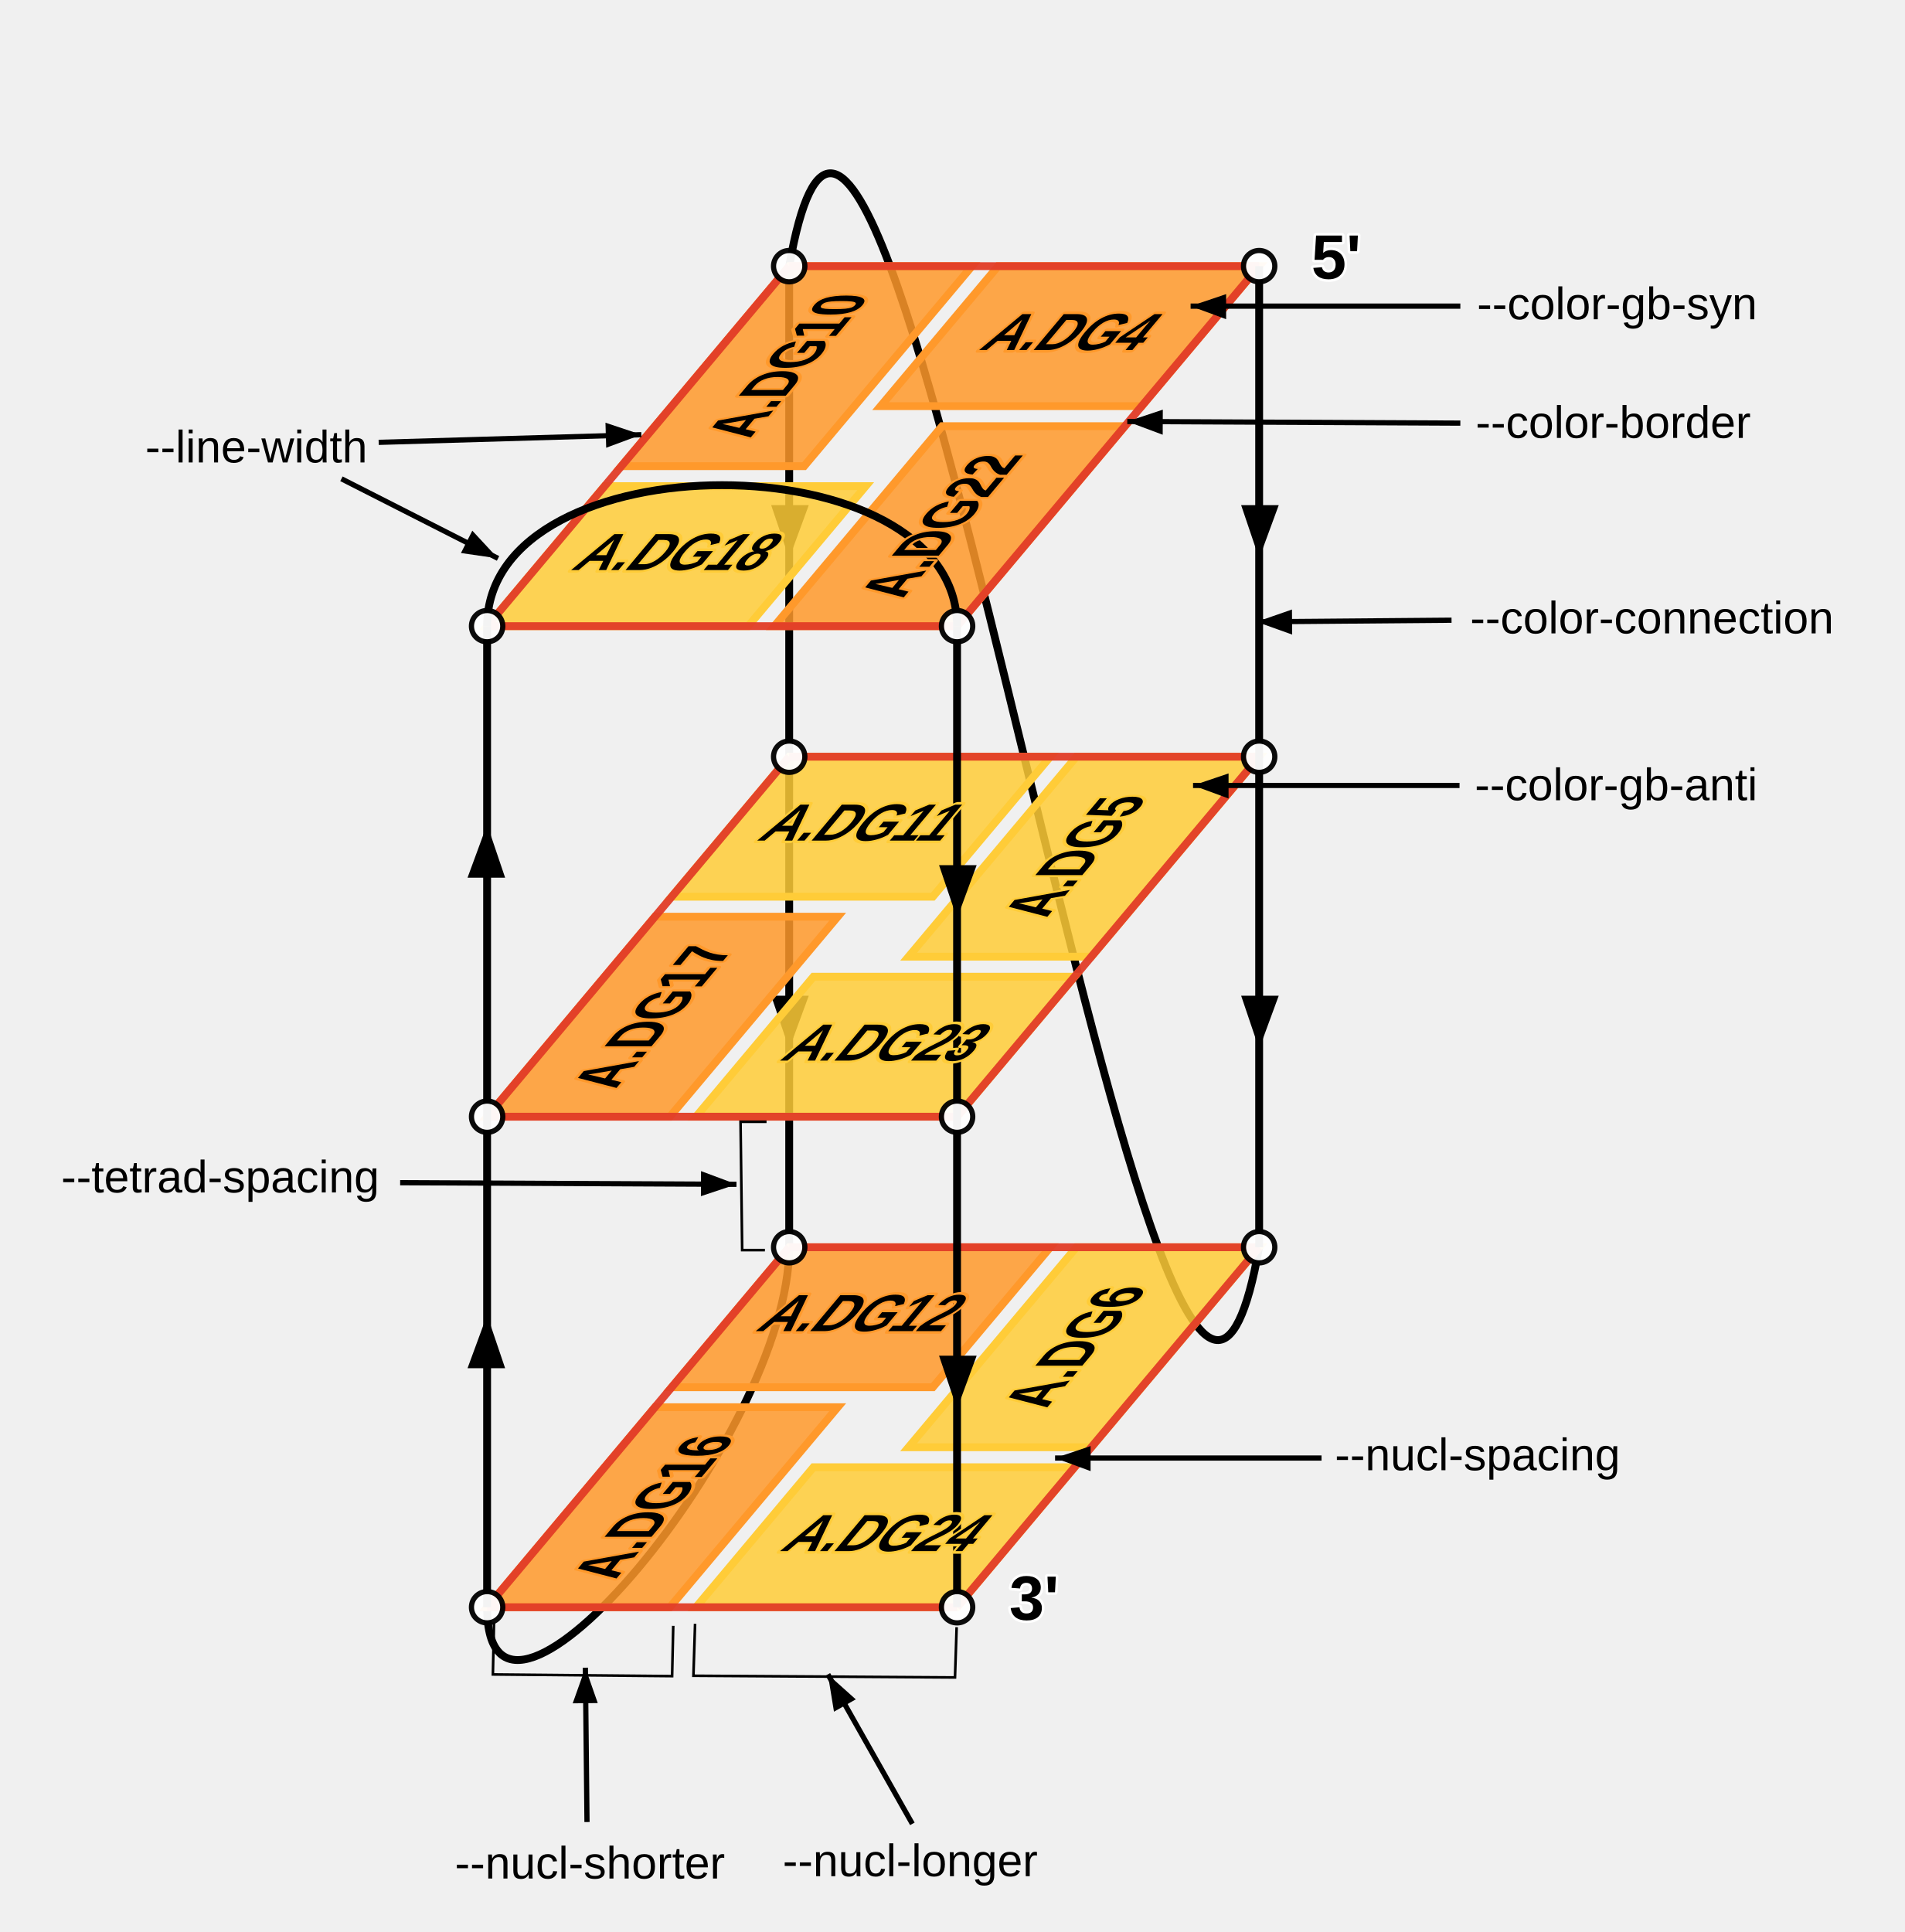
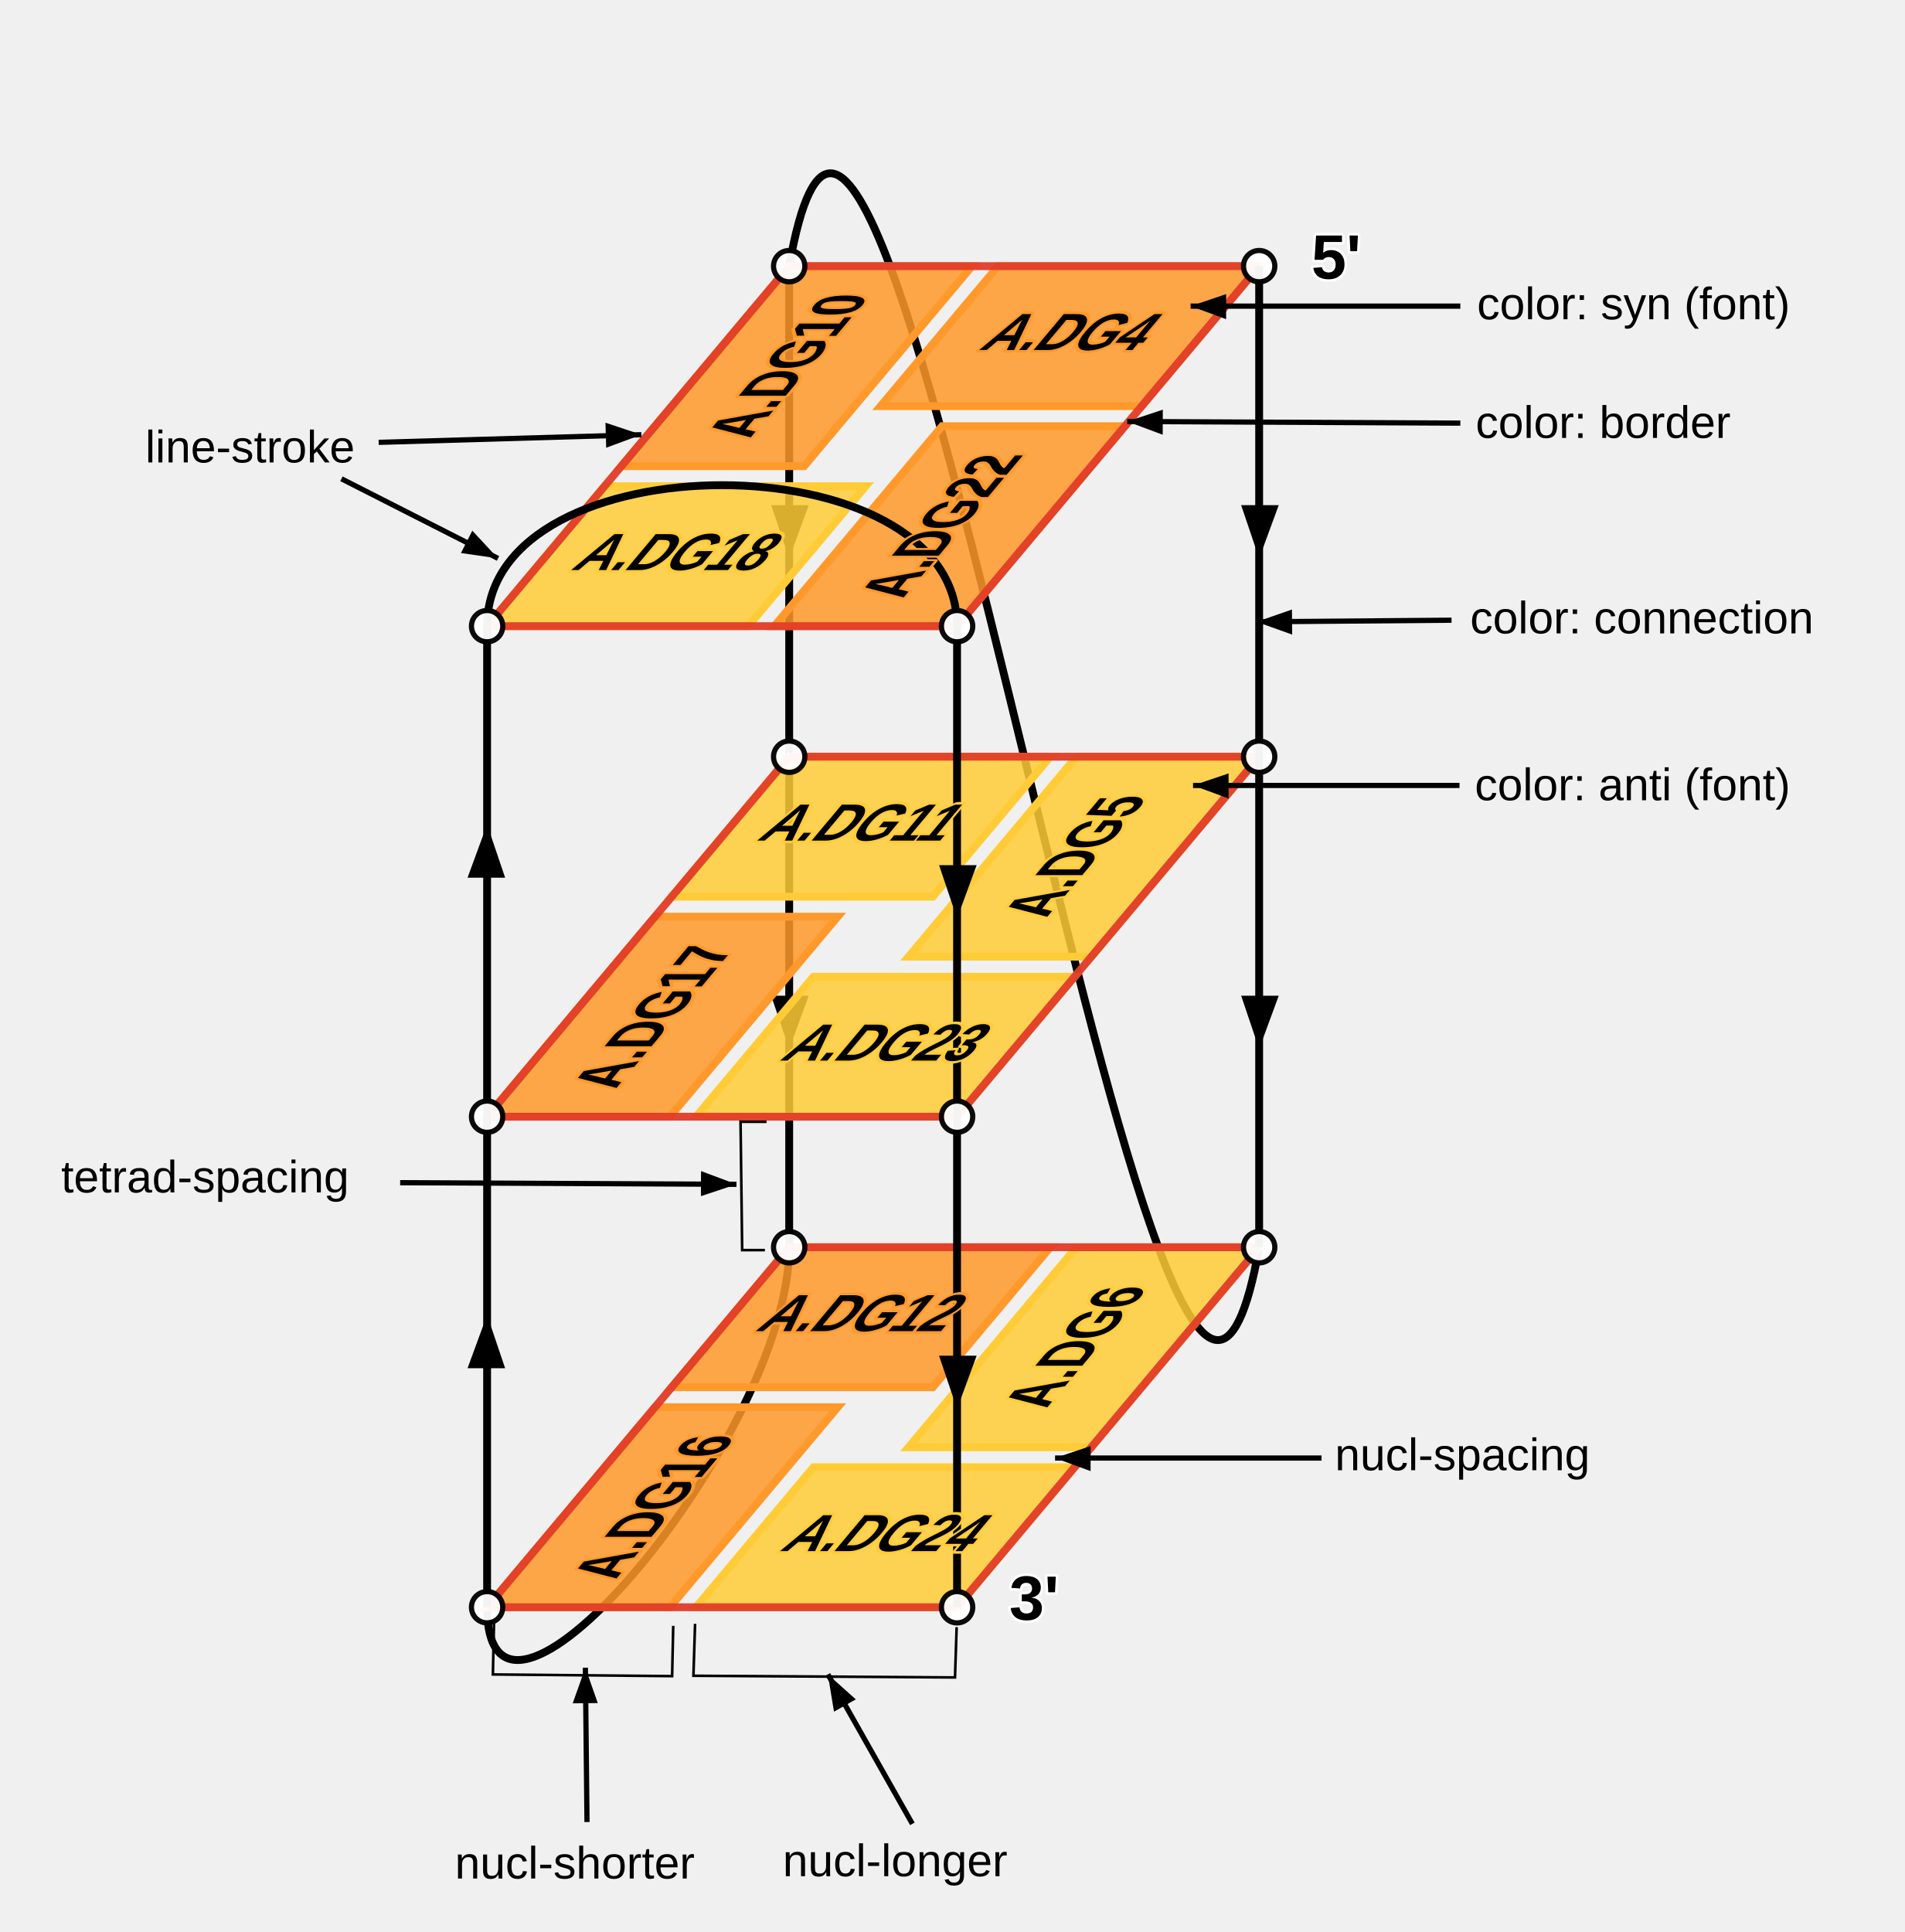
<svg xmlns="http://www.w3.org/2000/svg" baseProfile="full" height="835px" width="823px" viewBox="0 0 696 740">
  <defs>
    <marker id="a" markerHeight="6.4" markerUnits="strokeWidth" markerWidth="8" orient="auto" refX="7.6" refY="4.1">
      <path d="m.8 1.6 6.8 2.5L.8 6.4" />
    </marker>
  </defs>
  <path d="M 465.59 477.72 C 428.61 687.445 322.57 -107.781 285.59 101.944" fill="none" stroke="#000" stroke-width="3" />
  <path d="M 285.59 477.72 C 285.59 549.72 169.888 687.608 169.888 615.608" fill="none" stroke="#000" stroke-width="3" />
  <path fill="none" marker-mid="url(#a)" stroke="#000" stroke-width="3" d="M 285.59 289.832 L 285.59 401.776 L 285.59 477.72" />
  <path fill="none" marker-mid="url(#a)" stroke="#000" stroke-width="3" d="M 285.59 101.944 L 285.59 213.888 L 285.59 289.832" />
  <path fill="#FFCC38" fill-opacity=".85" stroke="#FFCC38" stroke-width="3" d="M 331.311 554.324 L 395.59 477.72 L 465.59 477.72 L 401.311 554.324 Z" />
  <path fill="#FF992b" fill-opacity=".85" stroke="#FF992b" stroke-width="3" d="M 240.595 531.343 L 285.59 477.72 L 385.59 477.72 L 340.595 531.343 Z" />
  <path fill="#FF992b" fill-opacity=".85" stroke="#FF992b" stroke-width="3" d="M 169.888 615.608 L 234.167 539.004 L 304.167 539.004 L 239.888 615.608 Z" />
  <path fill="#FFCC38" fill-opacity=".85" stroke="#FFCC38" stroke-width="3" d="M 249.888 615.608 L 294.883 561.985 L 394.883 561.985 L 349.888 615.608 Z" />
  <path fill="#FFCC38" fill-opacity=".85" stroke="#FFCC38" stroke-width="3" d="M 331.311 366.436 L 395.59 289.832 L 465.59 289.832 L 401.311 366.436 Z" />
  <path fill="#FFCC38" fill-opacity=".85" stroke="#FFCC38" stroke-width="3" d="M 240.595 343.455 L 285.59 289.832 L 385.59 289.832 L 340.595 343.455 Z" />
  <path fill="#FF992b" fill-opacity=".85" stroke="#FF992b" stroke-width="3" d="M 169.888 427.72 L 234.167 351.116 L 304.167 351.116 L 239.888 427.72 Z" />
  <path fill="#FFCC38" fill-opacity=".85" stroke="#FFCC38" stroke-width="3" d="M 249.888 427.72 L 294.883 374.097 L 394.883 374.097 L 349.888 427.72 Z" />
  <path fill="#FF992b" fill-opacity=".85" stroke="#FF992b" stroke-width="3" d="M 320.595 155.567 L 365.59 101.944 L 465.59 101.944 L 420.595 155.567 Z" />
  <path fill="#FF992b" fill-opacity=".85" stroke="#FF992b" stroke-width="3" d="M 279.888 239.832 L 344.167 163.228 L 414.167 163.228 L 349.888 239.832 Z" />
  <path fill="#FFCC38" fill-opacity=".85" stroke="#FFCC38" stroke-width="3" d="M 169.888 239.832 L 214.883 186.209 L 314.883 186.209 L 269.888 239.832 Z" />
  <path fill="#FF992b" fill-opacity=".85" stroke="#FF992b" stroke-width="3" d="M 221.311 178.548 L 285.59 101.944 L 355.59 101.944 L 291.311 178.548 Z" />
  <path fill="none" stroke="#E23D28" stroke-opacity=".95" stroke-width="3" d="M 465.59 477.72 L 349.888 615.608" />
  <path fill="none" stroke="#E23D28" stroke-opacity=".95" stroke-width="3" d="M 285.59 477.72 L 465.59 477.72" />
  <path fill="none" stroke="#E23D28" stroke-opacity=".95" stroke-width="3" d="M 169.888 615.608 L 285.59 477.72" />
  <path fill="none" stroke="#E23D28" stroke-opacity=".95" stroke-width="3" d="M 349.888 615.608 L 169.888 615.608" />
  <path fill="none" stroke="#E23D28" stroke-opacity=".95" stroke-width="3" d="M 465.59 289.832 L 349.888 427.72" />
  <path fill="none" stroke="#E23D28" stroke-opacity=".95" stroke-width="3" d="M 285.59 289.832 L 465.59 289.832" />
  <path fill="none" stroke="#E23D28" stroke-opacity=".95" stroke-width="3" d="M 169.888 427.72 L 285.59 289.832" />
  <path fill="none" stroke="#E23D28" stroke-opacity=".95" stroke-width="3" d="M 349.888 427.72 L 169.888 427.72" />
  <path fill="none" stroke="#E23D28" stroke-opacity=".95" stroke-width="3" d="M 465.59 101.944 L 349.888 239.832" />
  <path fill="none" stroke="#E23D28" stroke-opacity=".95" stroke-width="3" d="M 349.888 239.832 L 169.888 239.832" />
  <path fill="none" stroke="#E23D28" stroke-opacity=".95" stroke-width="3" d="M 169.888 239.832 L 285.59 101.944" />
  <path fill="none" stroke="#E23D28" stroke-opacity=".95" stroke-width="3" d="M 285.59 101.944 L 465.59 101.944" />
  <path fill="none" marker-mid="url(#a)" stroke="#000" stroke-width="3" d="M 169.888 615.608 L 169.888 503.664 L 169.888 427.72" />
  <path fill="none" marker-mid="url(#a)" stroke="#000" stroke-width="3" d="M 465.59 289.832 L 465.59 401.776 L 465.59 477.72" />
  <path fill="none" marker-mid="url(#a)" stroke="#000" stroke-width="3" d="M 169.888 427.72 L 169.888 315.776 L 169.888 239.832" />
  <path fill="none" marker-mid="url(#a)" stroke="#000" stroke-width="3" d="M 349.888 427.72 L 349.888 539.664 L 349.888 615.608" />
  <path fill="none" marker-mid="url(#a)" stroke="#000" stroke-width="3" d="M 465.59 101.944 L 465.59 213.888 L 465.59 289.832" />
  <path fill="none" marker-mid="url(#a)" stroke="#000" stroke-width="3" d="M 349.888 239.832 L 349.888 351.776 L 349.888 427.72" />
  <path d="M 169.888 239.832 C 169.888 167.832 349.888 167.832 349.888 239.832" fill="none" stroke="#000" stroke-width="3" />
  <circle cx="465.59" cy="477.72" fill="#fff" opacity=".95" r="6" stroke="#000" stroke-width="2" />
  <text font-family="Arial, Helvetica" font-size="20" font-weight="bold" stroke="#FFCC38" stroke-linejoin="round" stroke-width="2" style="text-anchor: middle; white-space: pre;" transform="matrix(0.642788, -0.766044, 1.305407, 0, 403.7711, 516.0217)">A.DG6</text>
  <text font-family="Arial, Helvetica" font-size="20" font-weight="bold" style="text-anchor: middle; white-space: pre;" transform="matrix(0.642788, -0.766044, 1.305407, 0, 403.7711, 516.0217)">A.DG6</text>
  <circle cx="285.59" cy="477.72" fill="#fff" opacity=".95" r="6" stroke="#000" stroke-width="2" />
  <text font-family="Arial, Helvetica" font-size="20" font-weight="bold" stroke="#FF992b" stroke-linejoin="round" stroke-width="2" style="text-anchor: middle; white-space: pre; font-size: 20px;" transform="matrix(1, 0, -0.8391, 1, 308.413, 509.852)">A.DG12</text>
  <text font-family="Arial, Helvetica" font-size="20" font-weight="bold" style="text-anchor: middle; white-space: pre; font-size: 20px;" transform="matrix(1, 0, -0.8391, 1, 308.413, 509.852)">A.DG12</text>
  <circle cx="169.888" cy="615.608" fill="#fff" opacity=".95" r="6" stroke="#000" stroke-width="2" />
  <text font-family="Arial, Helvetica" font-size="20" font-weight="bold" stroke="#FF992b" stroke-linejoin="round" stroke-width="2" style="text-anchor: middle; white-space: pre;" transform="matrix(0.642788, -0.766044, 1.305407, 0, 242.3482, 577.3052)">A.DG16</text>
  <text font-family="Arial, Helvetica" font-size="20" font-weight="bold" style="text-anchor: middle; white-space: pre;" transform="matrix(0.642788, -0.766044, 1.305407, 0, 242.3482, 577.3052)">A.DG16</text>
  <circle cx="349.888" cy="615.608" fill="#fff" opacity=".95" r="6" stroke="#000" stroke-width="2" />
  <text font-family="Arial, Helvetica" font-size="20" font-weight="bold" stroke="#FFCC38" stroke-linejoin="round" stroke-width="2" style="text-anchor: middle; white-space: pre; font-size: 20px;" transform="matrix(1, 0, -0.8391, 1, 317.706, 594.117)">A.DG24</text>
  <text font-family="Arial, Helvetica" font-size="20" font-weight="bold" style="text-anchor: middle; white-space: pre; font-size: 20px;" transform="matrix(1, 0, -0.8391, 1, 317.706, 594.117)">A.DG24</text>
  <circle cx="465.59" cy="289.832" fill="#fff" opacity=".95" r="6" stroke="#000" stroke-width="2" />
  <text font-family="Arial, Helvetica" font-size="20" font-weight="bold" stroke="#FFCC38" stroke-linejoin="round" stroke-width="2" style="text-anchor: middle; white-space: pre;" transform="matrix(0.642788, -0.766044, 1.305407, 0, 403.7713, 328.1342)">A.DG5</text>
  <text font-family="Arial, Helvetica" font-size="20" font-weight="bold" style="text-anchor: middle; white-space: pre;" transform="matrix(0.642788, -0.766044, 1.305407, 0, 403.7713, 328.1342)">A.DG5</text>
  <circle cx="285.59" cy="289.832" fill="#fff" opacity=".95" r="6" stroke="#000" stroke-width="2" />
  <text font-family="Arial, Helvetica" font-size="20" font-weight="bold" stroke="#FFCC38" stroke-linejoin="round" stroke-width="2" style="text-anchor: middle; white-space: pre; font-size: 20px;" transform="matrix(1, 0, -0.8391, 1, 308.413, 321.964)">A.DG11</text>
  <text font-family="Arial, Helvetica" font-size="20" font-weight="bold" style="text-anchor: middle; white-space: pre; font-size: 20px;" transform="matrix(1, 0, -0.8391, 1, 308.413, 321.964)">A.DG11</text>
  <circle cx="169.888" cy="427.72" fill="#fff" opacity=".95" r="6" stroke="#000" stroke-width="2" />
  <text font-family="Arial, Helvetica" font-size="20" font-weight="bold" stroke="#FF992b" stroke-linejoin="round" stroke-width="2" style="text-anchor: middle; white-space: pre;" transform="matrix(0.642788, -0.766044, 1.305407, 0, 242.3484, 389.4177)">A.DG17</text>
  <text font-family="Arial, Helvetica" font-size="20" font-weight="bold" style="text-anchor: middle; white-space: pre;" transform="matrix(0.642788, -0.766044, 1.305407, 0, 242.3484, 389.4177)">A.DG17</text>
  <circle cx="349.888" cy="427.72" fill="#fff" opacity=".95" r="6" stroke="#000" stroke-width="2" />
  <text font-family="Arial, Helvetica" font-size="20" font-weight="bold" stroke="#FFCC38" stroke-linejoin="round" stroke-width="2" style="text-anchor: middle; white-space: pre; font-size: 20px;" transform="matrix(1, 0, -0.8391, 1, 317.706, 406.23)">A.DG23</text>
  <text font-family="Arial, Helvetica" font-size="20" font-weight="bold" style="text-anchor: middle; white-space: pre; font-size: 20px;" transform="matrix(1, 0, -0.8391, 1, 317.706, 406.23)">A.DG23</text>
  <circle cx="465.59" cy="101.944" fill="#fff" opacity=".95" r="6" stroke="#000" stroke-width="2" />
  <text font-family="Arial, Helvetica" font-size="20" font-weight="bold" stroke="#FF992b" stroke-linejoin="round" stroke-width="2" style="text-anchor: middle; white-space: pre; font-size: 20px;" transform="matrix(1, 0, -0.8391, 1, 388.413, 134.076)">A.DG4</text>
  <text font-family="Arial, Helvetica" font-size="20" font-weight="bold" style="text-anchor: middle; white-space: pre; font-size: 20px;" transform="matrix(1, 0, -0.8391, 1, 388.413, 134.076)">A.DG4</text>
  <circle cx="349.888" cy="239.832" fill="#fff" opacity=".95" r="6" stroke="#000" stroke-width="2" />
  <text font-family="Arial, Helvetica" font-size="20" font-weight="bold" stroke="#FF992b" stroke-linejoin="round" stroke-width="2" style="text-anchor: middle; white-space: pre;" transform="matrix(0.642788, -0.766044, 1.305407, 0, 352.3484, 201.5293)">A.DG22</text>
  <text font-family="Arial, Helvetica" font-size="20" font-weight="bold" style="text-anchor: middle; white-space: pre;" transform="matrix(0.642788, -0.766044, 1.305407, 0, 352.3484, 201.5293)">A.DG22</text>
  <circle cx="169.888" cy="239.832" fill="#fff" opacity=".95" r="6" stroke="#000" stroke-width="2" />
  <text font-family="Arial, Helvetica" font-size="20" font-weight="bold" stroke="#FFCC38" stroke-linejoin="round" stroke-width="2" style="text-anchor: middle; white-space: pre; font-size: 20px;" transform="matrix(1, 0, -0.8391, 1, 237.706, 218.341)">A.DG18</text>
  <text font-family="Arial, Helvetica" font-size="20" font-weight="bold" style="text-anchor: middle; white-space: pre; font-size: 20px;" transform="matrix(1, 0, -0.8391, 1, 237.706, 218.341)">A.DG18</text>
  <circle cx="285.59" cy="101.944" fill="#fff" opacity=".95" r="6" stroke="#000" stroke-width="2" />
  <text font-family="Arial, Helvetica" font-size="20" font-weight="bold" stroke="#FF992b" stroke-linejoin="round" stroke-width="2" style="text-anchor: middle; white-space: pre;" transform="matrix(0.642788, -0.766044, 1.305407, 0, 293.7711, 140.2459)">A.DG10</text>
  <text font-family="Arial, Helvetica" font-size="20" font-weight="bold" style="text-anchor: middle; white-space: pre;" transform="matrix(0.642788, -0.766044, 1.305407, 0, 293.7711, 140.2459)">A.DG10</text>
  <text font-family="Arial, Helvetica" font-size="24" font-weight="bold" stroke="#fff" stroke-linejoin="round" stroke-width="2" style="white-space: pre; font-size: 24px;" x="485.59" y="106.744">5'</text>
  <text font-family="Arial, Helvetica" font-size="24" font-weight="bold" style="white-space: pre; font-size: 24px;" x="485.59" y="106.744">5'</text>
  <text font-family="Arial, Helvetica" font-size="24" font-weight="bold" stroke="#fff" stroke-linejoin="round" stroke-width="2" style="white-space: pre; font-size: 24px;" x="369.888" y="620.408">3'</text>
  <text font-family="Arial, Helvetica" font-size="24" font-weight="bold" style="white-space: pre; font-size: 24px;" x="369.888" y="620.408">3'</text>
  <line style="fill: none; stroke: rgb(0, 0, 0); marker-end: url(#a); stroke-width: 2px; stroke-miterlimit: 1; stroke-dashoffset: -28px;" x1="174.076" y1="213.882" x2="114.089" y2="183.388" transform="matrix(-1, 0, 0, -1, 288.165, 397.27)" />
  <line style="fill: none; stroke: rgb(0, 0, 0); marker-end: url(#a); stroke-dashoffset: -1px; stroke-miterlimit: 0; stroke-width: 2px;" x1="228.958" y1="166.501" x2="128.355" y2="169.43" transform="matrix(-1, 0, 0, -1, 357.313, 335.931)" />
-   <text style="font-family: Arial, sans-serif; font-size: 17.4px; white-space: pre;" x="38.958" y="177.136">--line-width</text>
+   <text style="font-family: Arial, sans-serif; font-size: 17.4px; white-space: pre;" x="38.958" y="177.136">line-stroke</text>
  <text style="white-space: pre; fill: rgb(51, 51, 51); font-family: Arial, sans-serif; font-size: 17.4px;" x="360.304" y="34.483"> </text>
  <line style="fill: none; stroke: rgb(0, 0, 0); marker-end: url(#a); stroke-width: 2px; stroke-miterlimit: 1; stroke-dashoffset: -28px;" x1="542.334" y1="300.84" x2="440.273" y2="300.839" />
  <line style="fill: none; stroke: rgb(0, 0, 0); marker-end: url(#a); stroke-width: 2px; stroke-miterlimit: 1; stroke-dashoffset: -28px;" x1="542.646" y1="117.253" x2="439.34" y2="117.252" />
-   <text style="font-family: Arial, sans-serif; font-size: 17.4px; white-space: pre;" x="549.036" y="122.298">--color-gb-syn</text>
-   <text style="font-family: Arial, sans-serif; font-size: 17.4px; white-space: pre;" x="548.169" y="306.507">--color-gb-anti</text>
+   <text style="font-family: Arial, sans-serif; font-size: 17.4px; white-space: pre;" x="549.036" y="122.298">color: syn (font)</text>
+   <text style="font-family: Arial, sans-serif; font-size: 17.4px; white-space: pre;" x="548.169" y="306.507">color: anti (font)</text>
  <line style="fill: none; stroke: rgb(0, 0, 0); marker-end: url(#a); stroke-width: 2px; stroke-miterlimit: 1; stroke-dashoffset: -28px;" x1="542.646" y1="162.066" x2="415.069" y2="161.443" />
-   <text style="font-family: Arial, sans-serif; font-size: 17.4px; white-space: pre;" x="548.498" y="167.728">--color-border</text>
+   <text style="font-family: Arial, sans-serif; font-size: 17.4px; white-space: pre;" x="548.498" y="167.728">color: border</text>
  <line style="fill: none; stroke: rgb(0, 0, 0); marker-end: url(#a); stroke-dashoffset: -1px; stroke-miterlimit: 0; stroke-width: 2px;" x1="208.145" y1="697.884" x2="207.523" y2="638.763" />
  <line style="fill: none; stroke: rgb(0, 0, 0); marker-end: url(#a); stroke-dashoffset: -1px; stroke-miterlimit: 0; stroke-width: 2px;" x1="332.765" y1="698.573" x2="300.404" y2="641.319" />
  <polyline style="fill: none; stroke: rgb(0, 0, 0);" points="249.538 621.96 248.908 641.855 349.095 642.497 349.724 623.244" />
  <polyline style="fill: none; stroke: rgb(0, 0, 0);" points="276.29 478.825 267.578 478.825 266.955 429.661 276.912 429.661" />
  <line style="fill: none; stroke: rgb(0, 0, 0); marker-end: url(#a); stroke-dashoffset: -1px; stroke-miterlimit: 0; stroke-width: 2px;" x1="265.398" y1="453.621" x2="136.577" y2="452.998" transform="matrix(-1, 0, 0, -1, 401.975, 906.619)" />
-   <text style="font-family: Arial, sans-serif; font-size: 17.4px; white-space: pre;" x="6.745" y="456.732">--tetrad-spacing</text>
-   <text style="font-family: Arial, sans-serif; font-size: 17.4px; white-space: pre;" x="283.107" y="718.631">--nucl-longer</text>
-   <text style="font-family: Arial, sans-serif; font-size: 17.4px; white-space: pre;" x="157.539" y="719.519">--nucl-shorter</text>
+   <text style="font-family: Arial, sans-serif; font-size: 17.4px; white-space: pre;" x="6.745" y="456.732">tetrad-spacing</text>
+   <text style="font-family: Arial, sans-serif; font-size: 17.4px; white-space: pre;" x="283.107" y="718.631">nucl-longer</text>
+   <text style="font-family: Arial, sans-serif; font-size: 17.4px; white-space: pre;" x="157.539" y="719.519">nucl-shorter</text>
  <polyline style="fill: none; stroke: rgb(0, 0, 0);" points="172.533 621.457 172.101 641.352 240.747 641.994 241.178 622.741" />
  <line style="fill: none; stroke: rgb(0, 0, 0); marker-end: url(#a); stroke-width: 2px; stroke-miterlimit: 1; stroke-dashoffset: -28px;" x1="489.487" y1="558.468" x2="387.426" y2="558.467" />
-   <text style="font-family: Arial, sans-serif; font-size: 17.4px; white-space: pre;" x="494.595" y="563.134">--nucl-spacing</text>
+   <text style="font-family: Arial, sans-serif; font-size: 17.4px; white-space: pre;" x="494.595" y="563.134">nucl-spacing</text>
  <line style="fill: none; stroke: rgb(0, 0, 0); marker-end: url(#a); stroke-width: 2px; stroke-miterlimit: 1; stroke-dashoffset: -28px;" x1="539.273" y1="237.551" x2="464.594" y2="238.173" />
-   <text style="font-family: Arial, sans-serif; font-size: 17.4px; white-space: pre;" x="546.399" y="242.598">--color-connection</text>
+   <text style="font-family: Arial, sans-serif; font-size: 17.4px; white-space: pre;" x="546.399" y="242.598">color: connection</text>
</svg>
